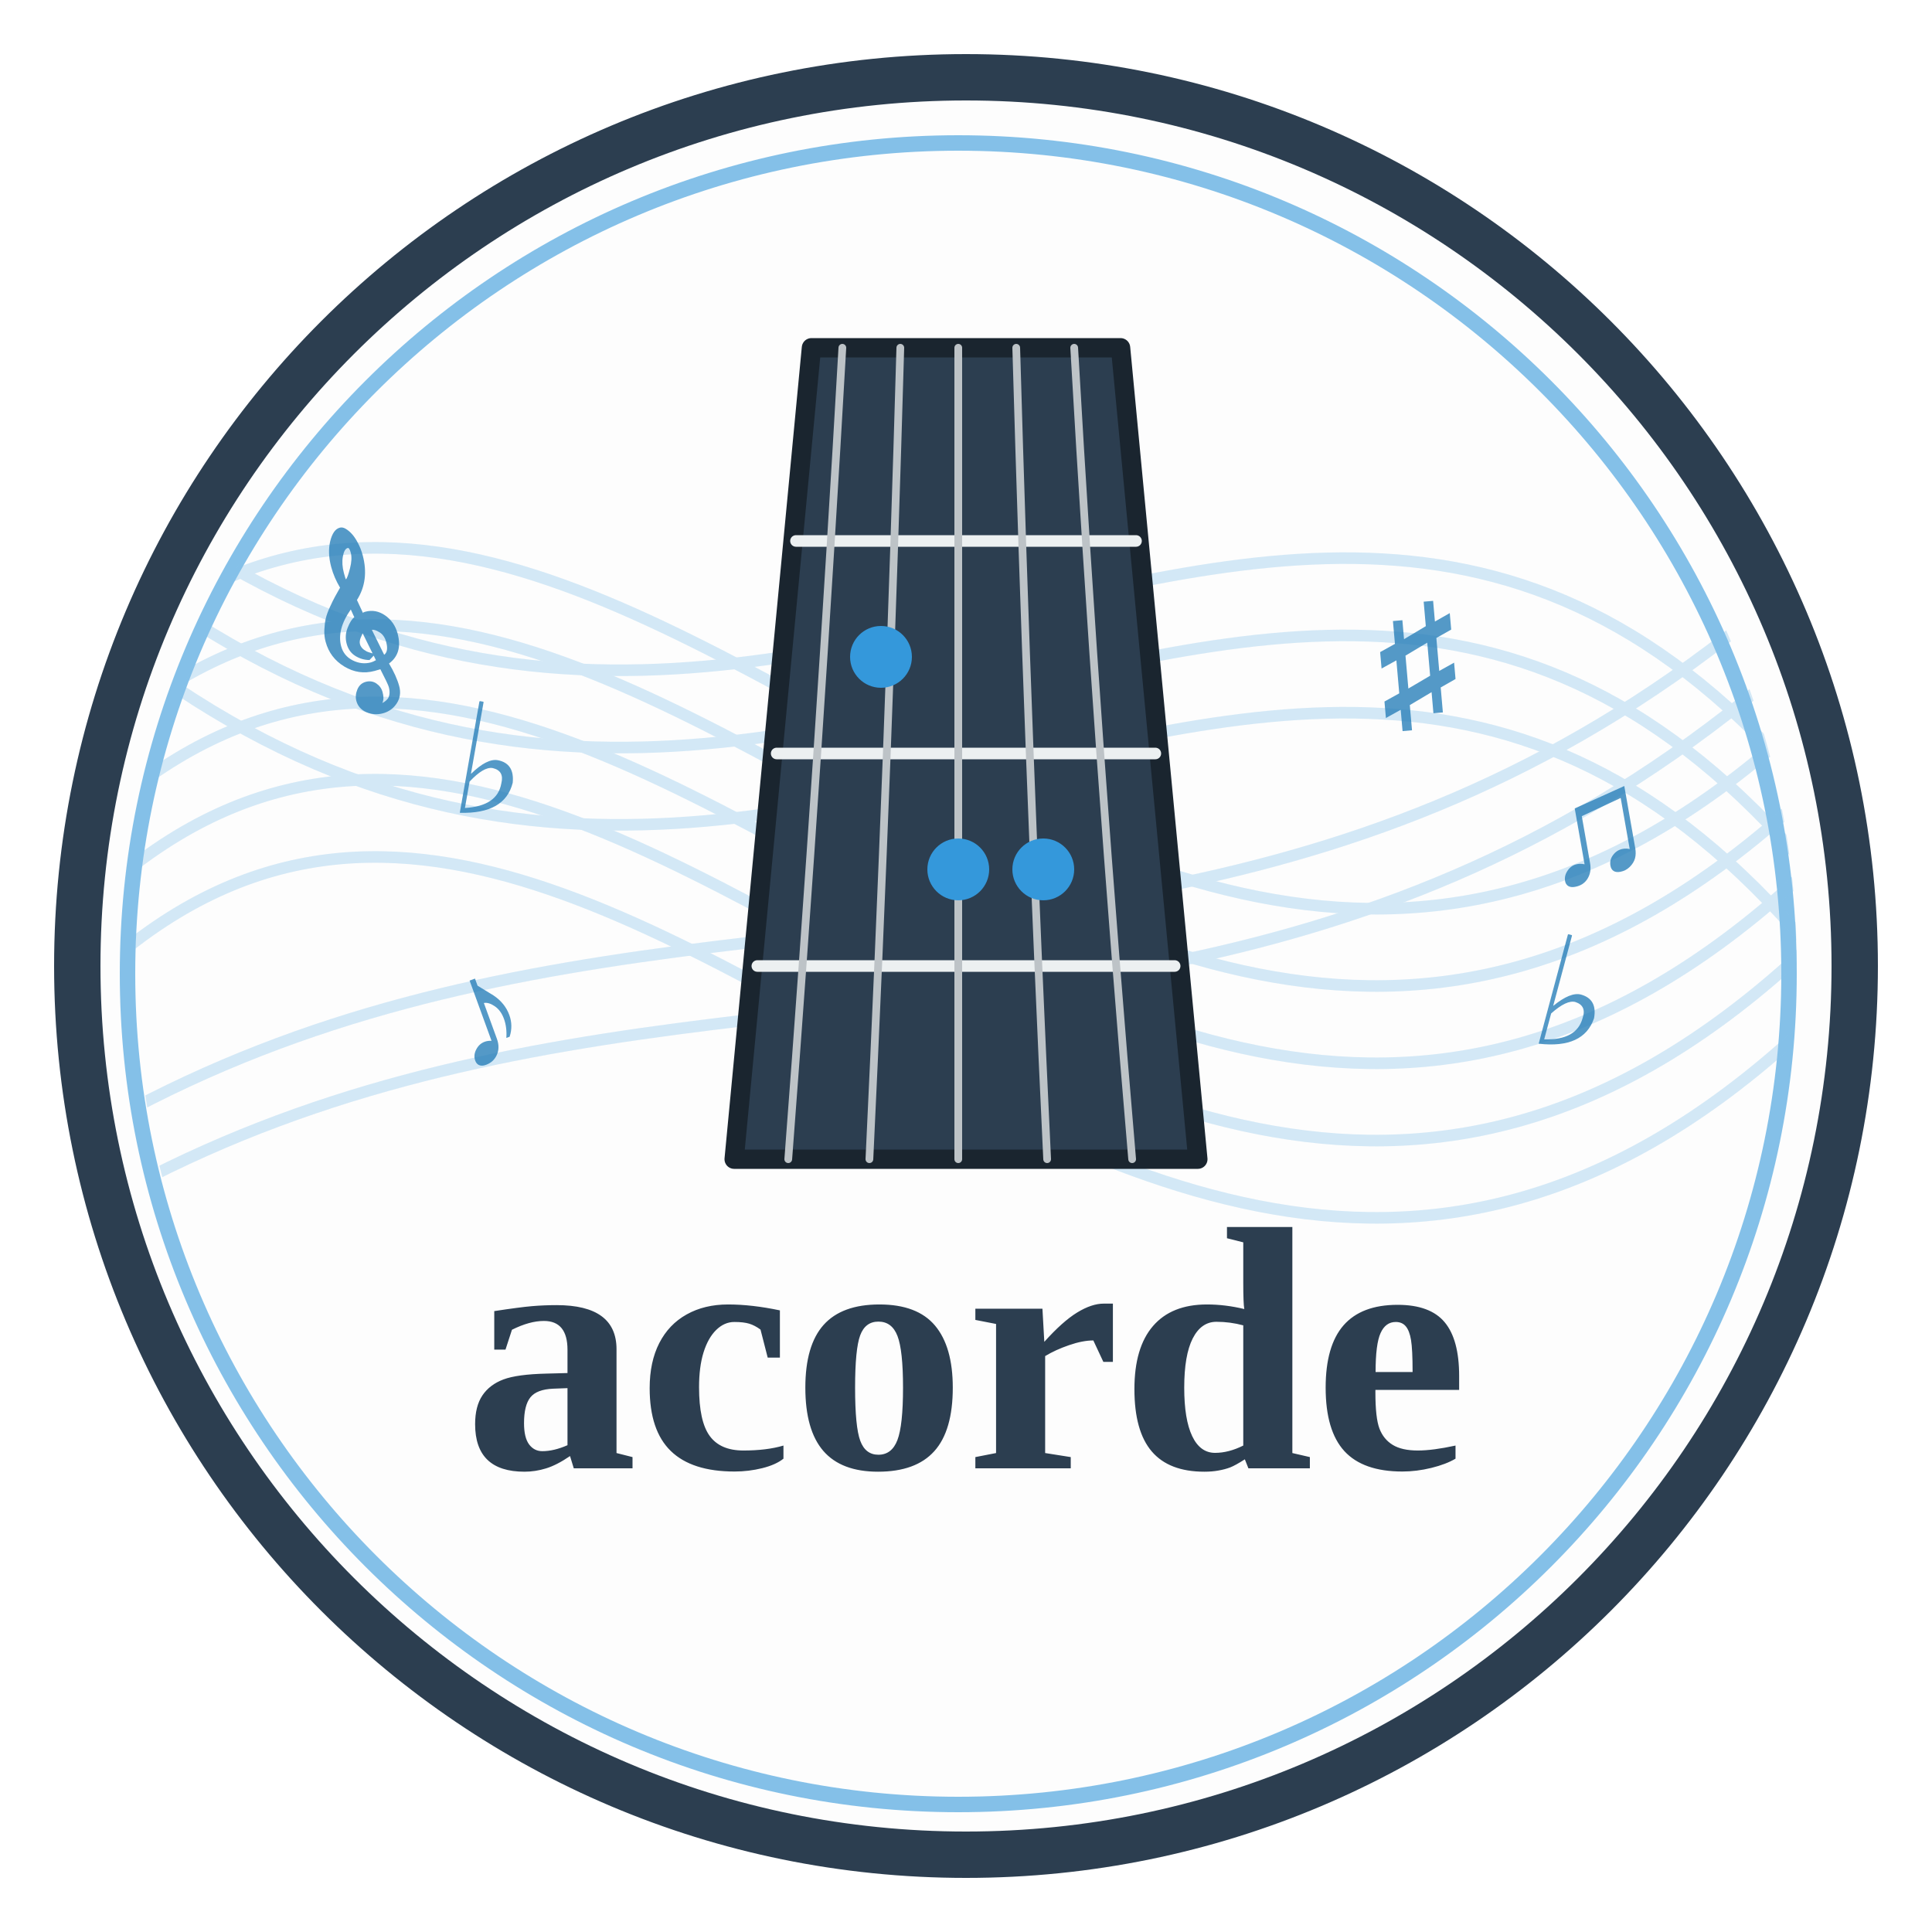
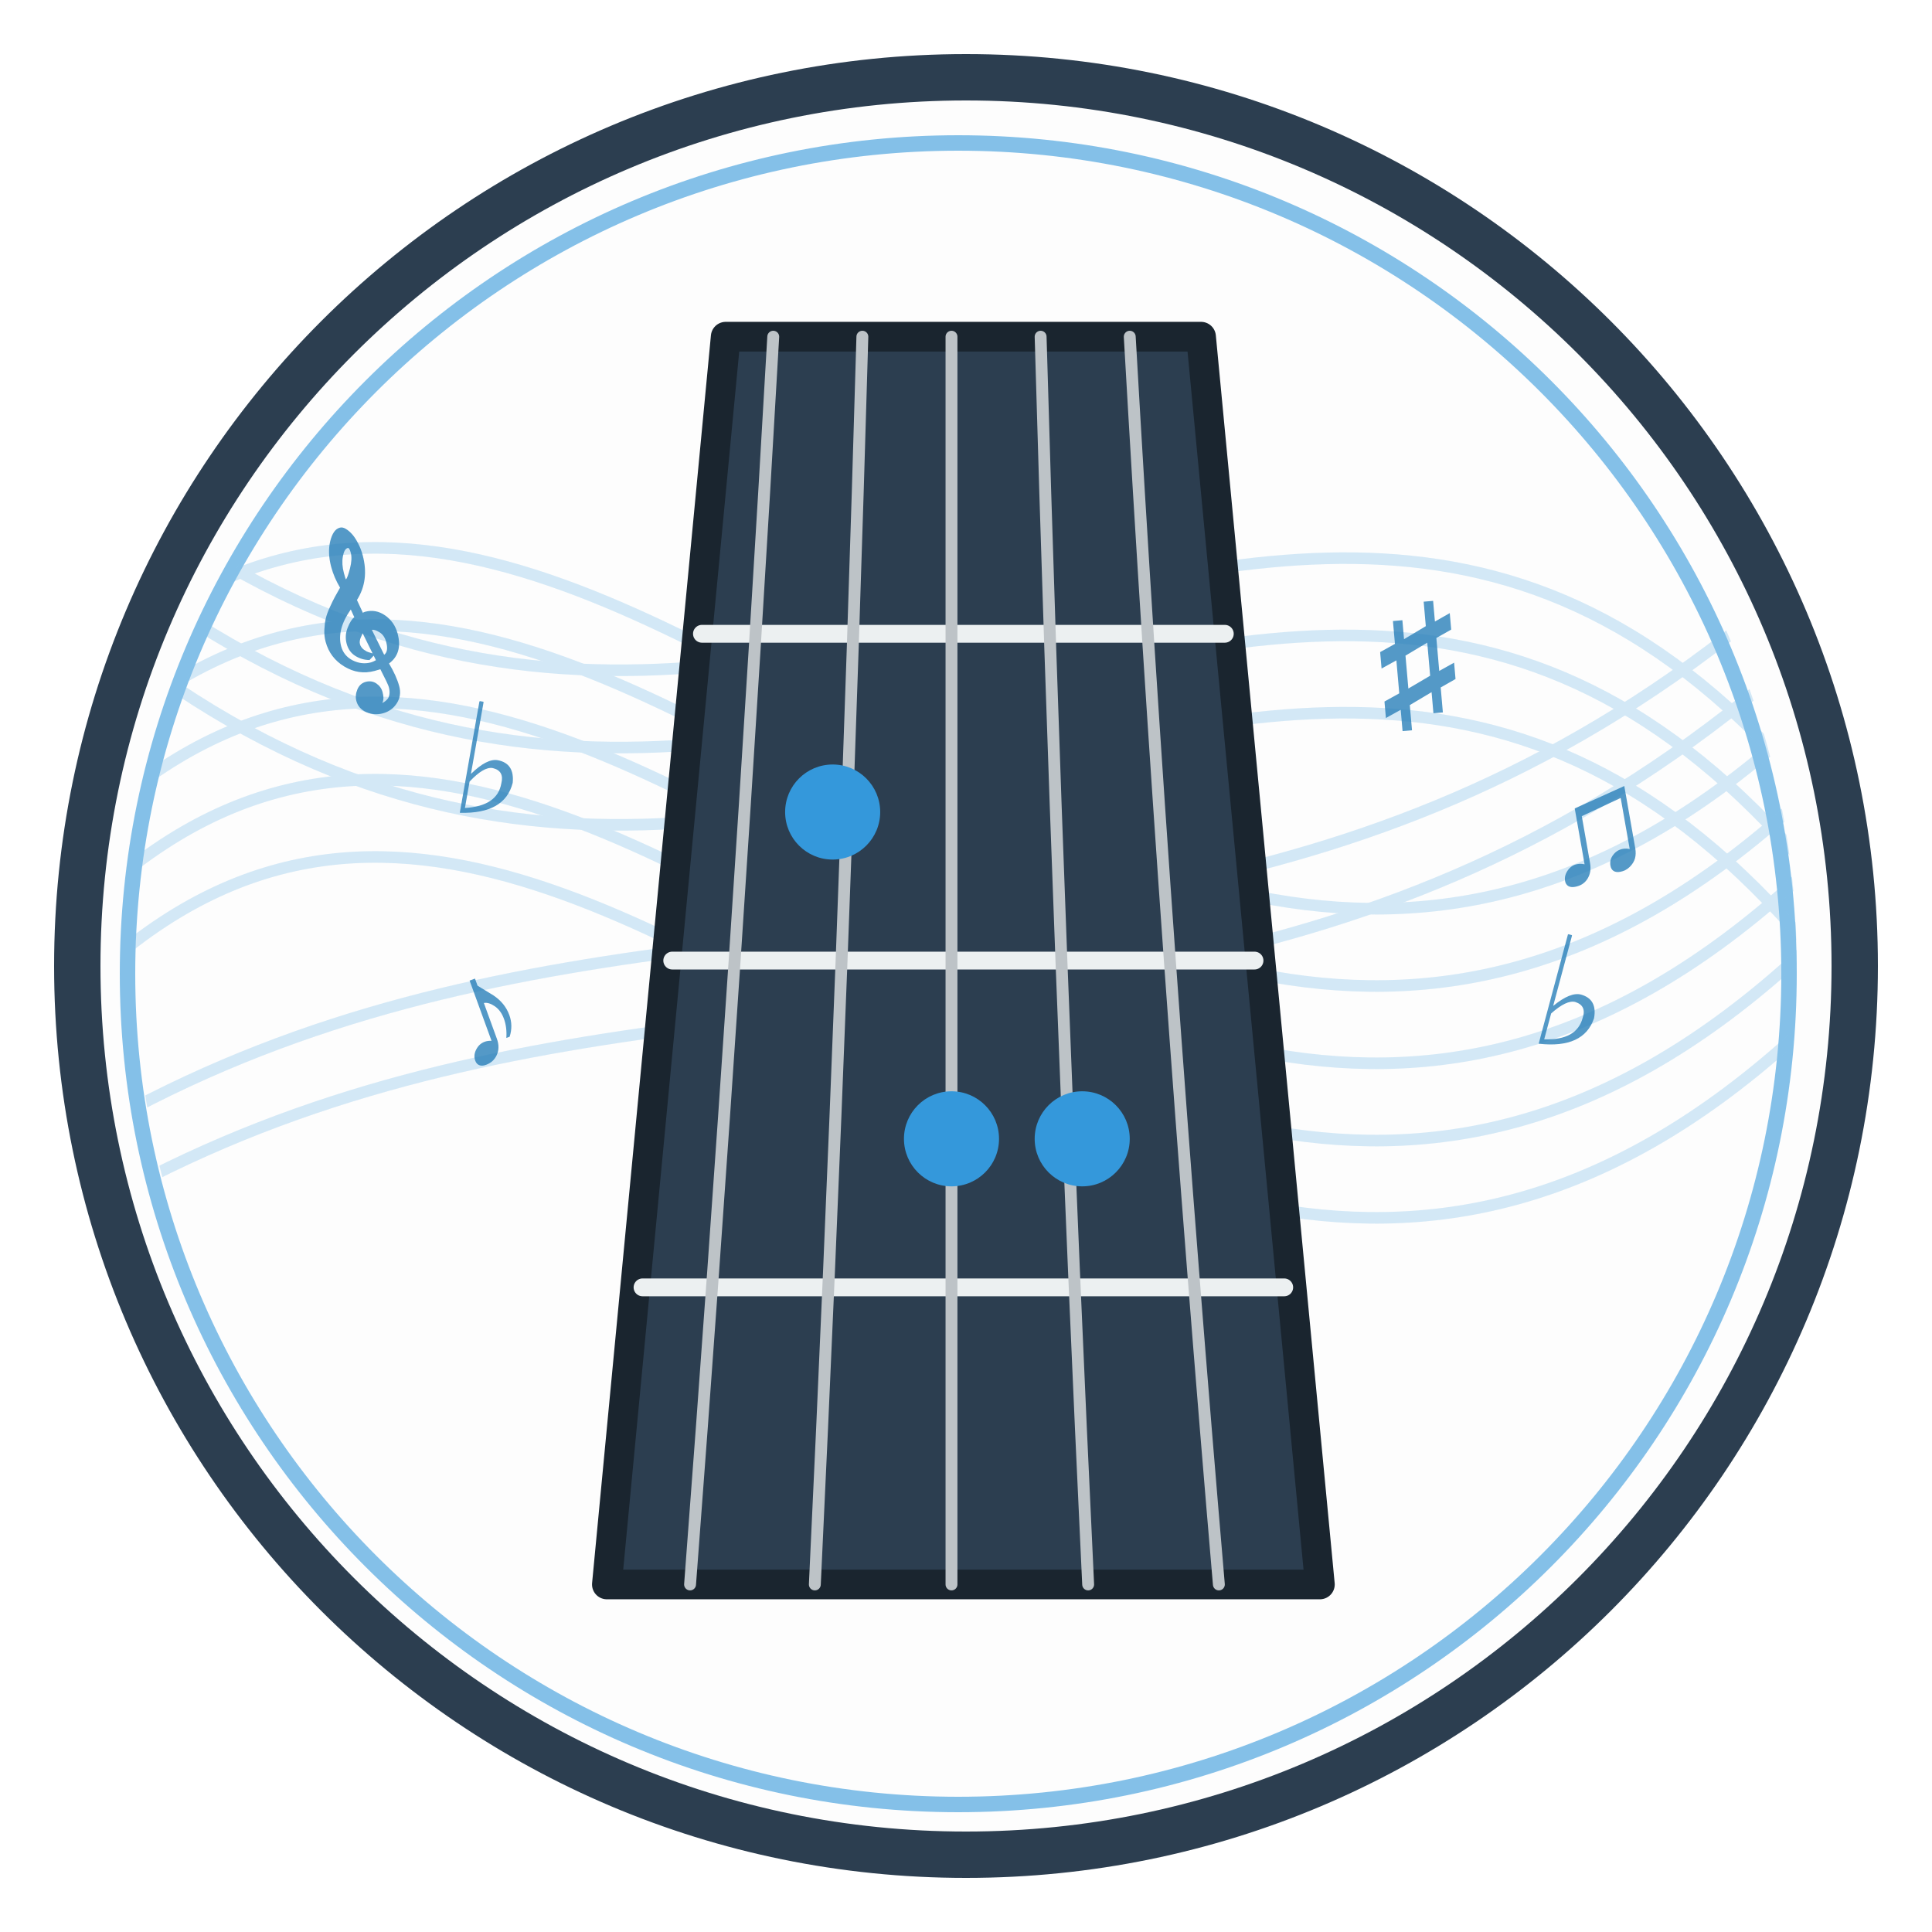
- <svg xmlns="http://www.w3.org/2000/svg" viewBox="0 0 500 500" width="100%" height="100%">
-   <style>
+ <svg xmlns="http://www.w3.org/2000/svg" viewBox="0 0 500 500" width="100%" height="100%" version="1.1" id="svg85">
+   <style id="style2">
    text { font-family: 'Inter', sans-serif; }
  </style>
-   <defs>
+   <defs id="defs7">
    <clipPath id="inner-boundary">
-       <circle cx="250" cy="250" r="215" />
+       <circle cx="250" cy="250" r="215" id="circle4" />
    </clipPath>
  </defs>
-   <circle cx="250" cy="250" r="230" fill="#fdfdfd" stroke="#2c3e50" stroke-width="12" stroke-linecap="round" />
-   <circle cx="248" cy="252" r="215" fill="none" stroke="#3498db" stroke-width="4" opacity="0.6" />
-   <g clip-path="url(#inner-boundary)">
-     <g transform="translate(0,-50)">
-       <g fill="none" stroke="#85c1e9" stroke-width="3" stroke-linecap="round" opacity="0.35">
-         <path d="M 0 250 C 150 50, 300 450, 500 200" />
-         <path d="M 0 270 C 150 70, 300 470, 500 220" />
-         <path d="M 0 290 C 150 90, 300 490, 500 240" />
-         <path d="M 0 310 C 150 110, 300 510, 500 260" />
-         <path d="M 0 330 C 150 130, 300 530, 500 280" />
-         <path d="M 0 150 C 200 350, 350 50, 500 300" />
-         <path d="M 0 170 C 200 370, 350 70, 500 320" />
-         <path d="M 0 190 C 200 390, 350 90, 500 340" />
-         <path d="M -50 400 C 150 200, 350 400, 550 100" />
-         <path d="M -50 420 C 150 220, 350 420, 550 120" />
+   <circle cx="250" cy="250" r="230" fill="#fdfdfd" stroke="#2c3e50" stroke-width="12" stroke-linecap="round" id="circle9" />
+   <circle cx="248" cy="252" r="215" fill="none" stroke="#3498db" stroke-width="4" opacity="0.6" id="circle11" />
+   <g clip-path="url(#inner-boundary)" id="g51">
+     <g transform="translate(0,-50)" id="g49">
+       <g fill="none" stroke="#85c1e9" stroke-width="3" stroke-linecap="round" opacity="0.35" id="g33">
+         <path d="M 0 250 C 150 50, 300 450, 500 200" id="path13" />
+         <path d="M 0 270 C 150 70, 300 470, 500 220" id="path15" />
+         <path d="M 0 290 C 150 90, 300 490, 500 240" id="path17" />
+         <path d="M 0 310 C 150 110, 300 510, 500 260" id="path19" />
+         <path d="M 0 330 C 150 130, 300 530, 500 280" id="path21" />
+         <path d="M 0 150 C 200 350, 350 50, 500 300" id="path23" />
+         <path d="M 0 170 C 200 370, 350 70, 500 320" id="path25" />
+         <path d="M 0 190 C 200 390, 350 90, 500 340" id="path27" />
+         <path d="M -50 400 C 150 200, 350 400, 550 100" id="path29" />
+         <path d="M -50 420 C 150 220, 350 420, 550 120" id="path31" />
      </g>
-       <g font-size="40" fill="#2980b9" font-weight="bold" opacity="0.8">
-         <text x="80" y="230" transform="rotate(-15 70 220)">𝄞</text>
-         <text x="140" y="260" transform="rotate(10 130 120)">♭</text>
-         <text x="110" y="330" transform="rotate(-20 110 300)">♪</text>
-         <text x="400" y="280" transform="rotate(-10 400 280)">♫</text>
-         <text x="450" y="300" transform="rotate(15 350 100)">♭</text>
-         <text x="360" y="240" transform="rotate(-5 310 260)">♯</text>
+       <g font-size="40" fill="#2980b9" font-weight="bold" opacity="0.8" id="g47">
+         <text x="80" y="230" transform="rotate(-15 70 220)" id="text35">𝄞</text>
+         <text x="140" y="260" transform="rotate(10 130 120)" id="text37">♭</text>
+         <text x="110" y="330" transform="rotate(-20 110 300)" id="text39">♪</text>
+         <text x="400" y="280" transform="rotate(-10 400 280)" id="text41">♫</text>
+         <text x="450" y="300" transform="rotate(15 350 100)" id="text43">♭</text>
+         <text x="360" y="240" transform="rotate(-5 310 260)" id="text45">♯</text>
      </g>
    </g>
  </g>
-   <g transform="translate(0,-10)">
-     <path d="M 210 100 L 290 100 L 310 310 L 190 310 Z" fill="#2c3e50" stroke="#1a252f" stroke-width="5" stroke-linejoin="round" />
-     <g stroke="#ecf0f1" stroke-width="3" stroke-linecap="round">
-       <line x1="206" y1="150" x2="294" y2="150" />
-       <line x1="201" y1="205" x2="299" y2="205" />
-       <line x1="196" y1="260" x2="304" y2="260" />
+   <g transform="matrix(1.537692,0,0,1.537692,-135.1015,-66.63125)" id="g81">
+     <path d="m 210,100 h 80 l 20,210 H 190 Z" fill="#2c3e50" stroke="#1a252f" stroke-width="5" stroke-linejoin="round" id="path53" />
+     <g stroke="#ecf0f1" stroke-width="3" stroke-linecap="round" id="g61">
+       <line x1="206" y1="150" x2="294" y2="150" id="line55" />
+       <line x1="201" y1="205" x2="299" y2="205" id="line57" />
+       <line x1="196" y1="260" x2="304" y2="260" id="line59" />
    </g>
-     <g fill="none" stroke="#bdc3c7" stroke-width="2" stroke-linecap="round">
-       <path d="M 218 100 Q 212 205 204 310" />
-       <path d="M 233 100 Q 230 205 225 310" />
-       <path d="M 248 100 Q 248 205 248 310" />
-       <path d="M 263 100 Q 266 205 271 310" />
-       <path d="M 278 100 Q 284 205 293 310" />
+     <g fill="none" stroke="#bdc3c7" stroke-width="2" stroke-linecap="round" id="g73">
+       <path d="m 218,100 q -6,105 -14,210" id="path63" />
+       <path d="m 233,100 q -3,105 -8,210" id="path65" />
+       <path d="m 248,100 q 0,105 0,210" id="path67" />
+       <path d="m 263,100 q 3,105 8,210" id="path69" />
+       <path d="m 278,100 q 6,105 15,210" id="path71" />
    </g>
-     <circle cx="228" cy="180" r="8" fill="#3498db" />
-     <circle cx="248" cy="235" r="8" fill="#3498db" />
-     <circle cx="270" cy="235" r="8" fill="#3498db" />
+     <circle cx="228" cy="180" r="8" fill="#3498db" id="circle75" />
+     <circle cx="248" cy="235" r="8" fill="#3498db" id="circle77" />
+     <circle cx="270" cy="235" r="8" fill="#3498db" id="circle79" />
  </g>
-   <text x="250" y="380" font-size="90" font-weight="bold" text-anchor="middle" fill="#2c3e50">acorde</text>
</svg>
